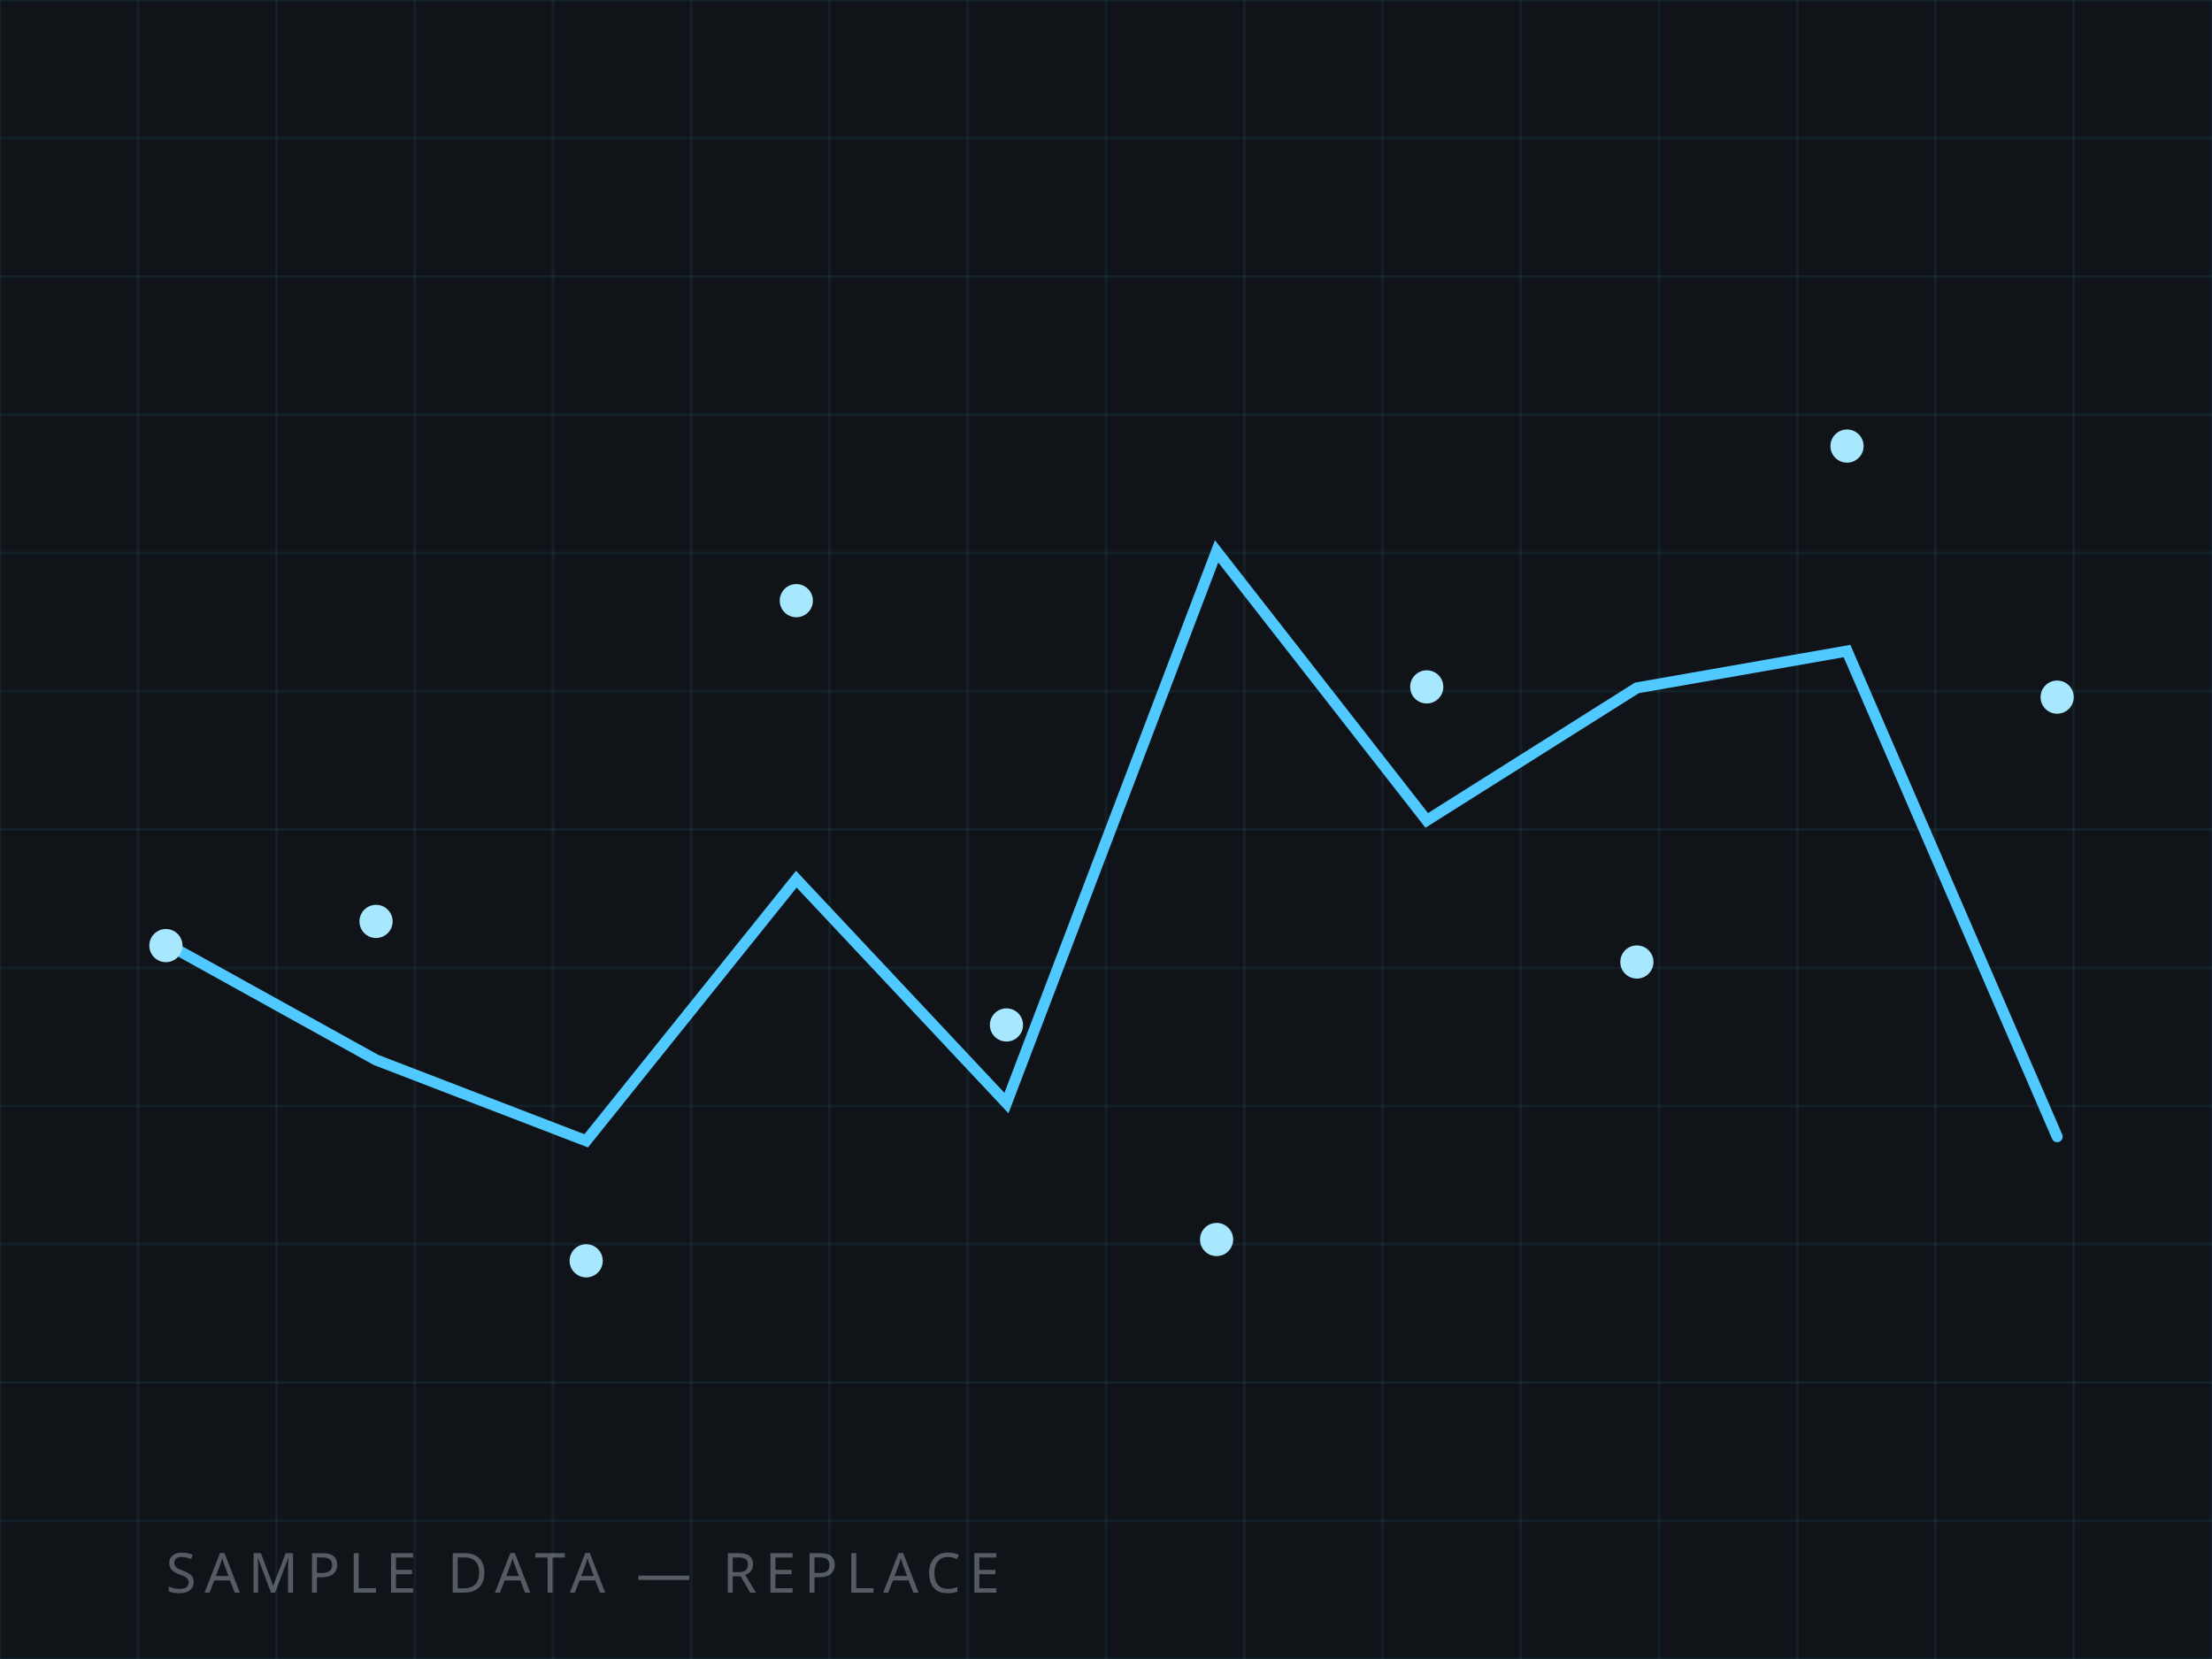
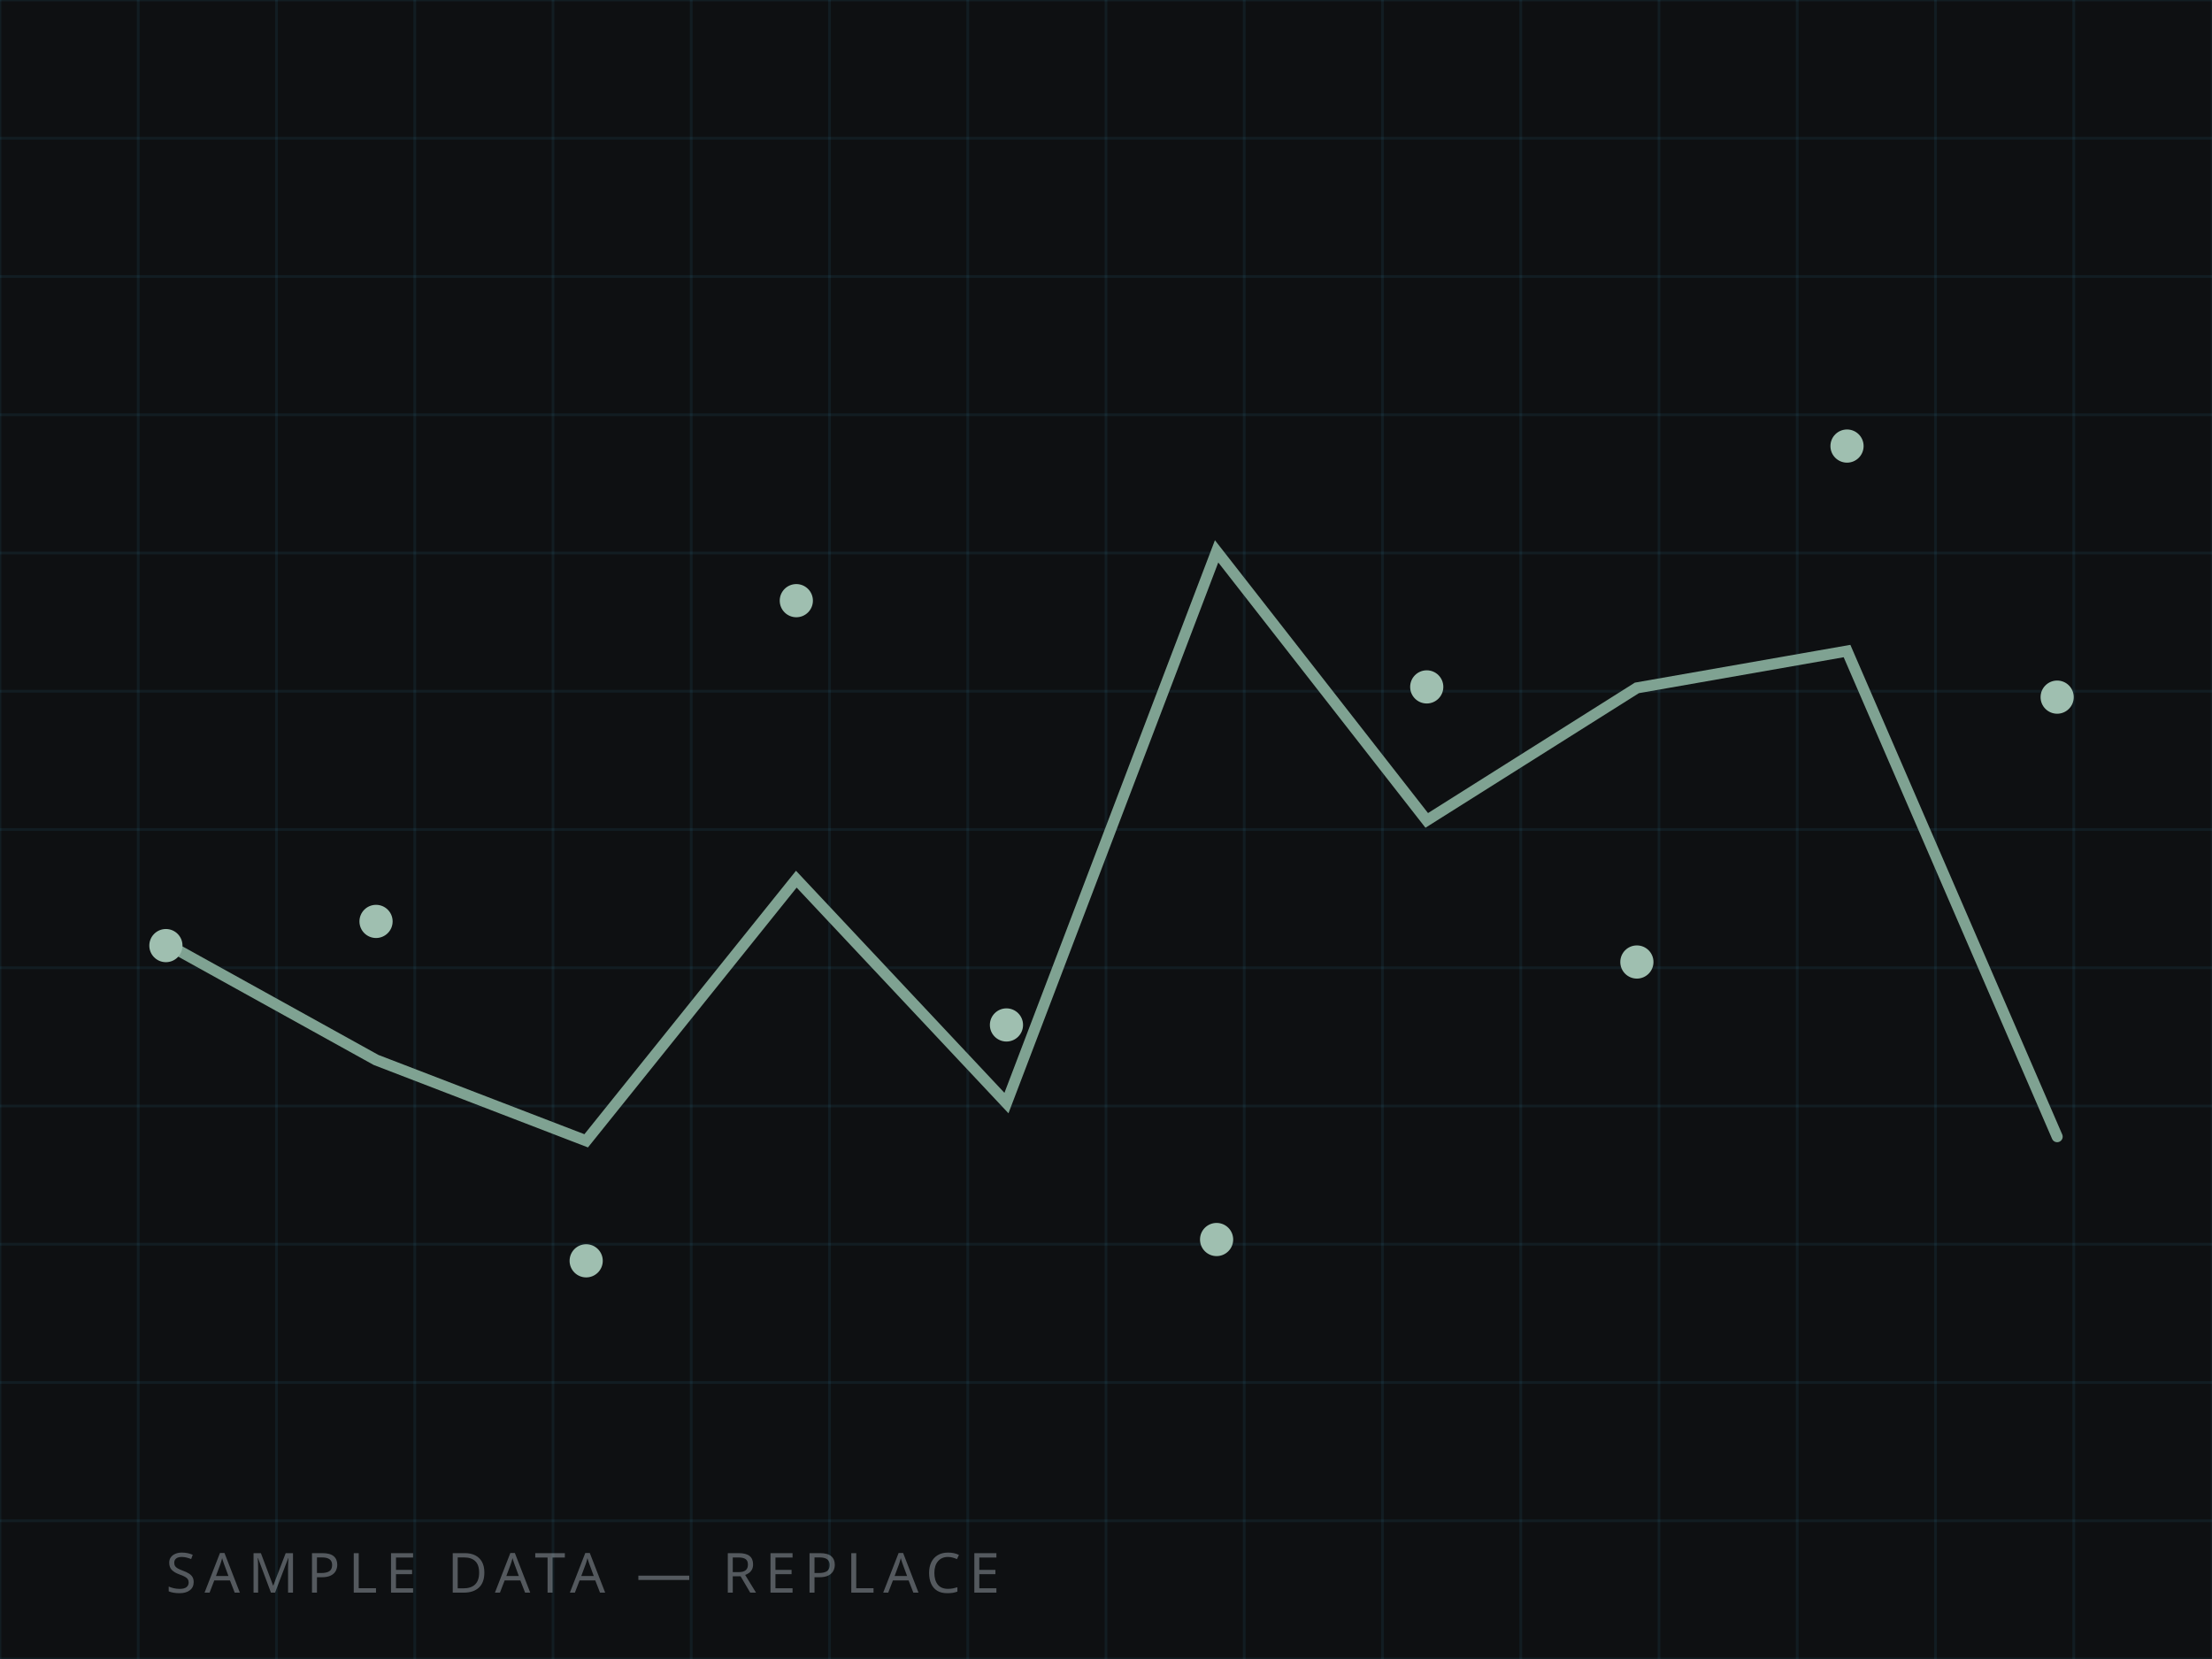
<svg xmlns="http://www.w3.org/2000/svg" viewBox="0 0 800 600" width="800" height="600">
-   <rect width="800" height="600" fill="#101318" />
+   <rect width="800" height="600" fill="#0E1012" />
  <line x1="0" y1="0" x2="0" y2="600" stroke="rgba(79,201,255,0.07)" />
  <line x1="50" y1="0" x2="50" y2="600" stroke="rgba(79,201,255,0.07)" />
  <line x1="100" y1="0" x2="100" y2="600" stroke="rgba(79,201,255,0.07)" />
  <line x1="150" y1="0" x2="150" y2="600" stroke="rgba(79,201,255,0.07)" />
  <line x1="200" y1="0" x2="200" y2="600" stroke="rgba(79,201,255,0.07)" />
  <line x1="250" y1="0" x2="250" y2="600" stroke="rgba(79,201,255,0.07)" />
  <line x1="300" y1="0" x2="300" y2="600" stroke="rgba(79,201,255,0.07)" />
  <line x1="350" y1="0" x2="350" y2="600" stroke="rgba(79,201,255,0.07)" />
  <line x1="400" y1="0" x2="400" y2="600" stroke="rgba(79,201,255,0.07)" />
  <line x1="450" y1="0" x2="450" y2="600" stroke="rgba(79,201,255,0.07)" />
  <line x1="500" y1="0" x2="500" y2="600" stroke="rgba(79,201,255,0.07)" />
  <line x1="550" y1="0" x2="550" y2="600" stroke="rgba(79,201,255,0.07)" />
  <line x1="600" y1="0" x2="600" y2="600" stroke="rgba(79,201,255,0.07)" />
  <line x1="650" y1="0" x2="650" y2="600" stroke="rgba(79,201,255,0.07)" />
  <line x1="700" y1="0" x2="700" y2="600" stroke="rgba(79,201,255,0.07)" />
  <line x1="750" y1="0" x2="750" y2="600" stroke="rgba(79,201,255,0.07)" />
  <line x1="800" y1="0" x2="800" y2="600" stroke="rgba(79,201,255,0.07)" />
  <line x1="0" y1="0" x2="800" y2="0" stroke="rgba(79,201,255,0.07)" />
  <line x1="0" y1="50" x2="800" y2="50" stroke="rgba(79,201,255,0.07)" />
  <line x1="0" y1="100" x2="800" y2="100" stroke="rgba(79,201,255,0.07)" />
  <line x1="0" y1="150" x2="800" y2="150" stroke="rgba(79,201,255,0.07)" />
  <line x1="0" y1="200" x2="800" y2="200" stroke="rgba(79,201,255,0.07)" />
  <line x1="0" y1="250" x2="800" y2="250" stroke="rgba(79,201,255,0.07)" />
  <line x1="0" y1="300" x2="800" y2="300" stroke="rgba(79,201,255,0.07)" />
  <line x1="0" y1="350" x2="800" y2="350" stroke="rgba(79,201,255,0.07)" />
  <line x1="0" y1="400" x2="800" y2="400" stroke="rgba(79,201,255,0.07)" />
  <line x1="0" y1="450" x2="800" y2="450" stroke="rgba(79,201,255,0.07)" />
  <line x1="0" y1="500" x2="800" y2="500" stroke="rgba(79,201,255,0.07)" />
  <line x1="0" y1="550" x2="800" y2="550" stroke="rgba(79,201,255,0.07)" />
  <line x1="0" y1="600" x2="800" y2="600" stroke="rgba(79,201,255,0.07)" />
-   <path d="M60 341.237 L 136 383.342 L 212 412.59 L 288 317.968 L 364 398.934 L 440 199.402 L 516 296.71 L 592 248.786 L 668 235.459 L 744 411.092" fill="none" stroke="#4FC9FF" stroke-width="4" stroke-linecap="round" />
-   <circle cx="60" cy="341.987" r="6" fill="#A8E8FF" />
-   <circle cx="136" cy="333.242" r="6" fill="#A8E8FF" />
-   <circle cx="212" cy="455.992" r="6" fill="#A8E8FF" />
-   <circle cx="288" cy="217.239" r="6" fill="#A8E8FF" />
-   <circle cx="364" cy="370.687" r="6" fill="#A8E8FF" />
-   <circle cx="440" cy="448.289" r="6" fill="#A8E8FF" />
-   <circle cx="516" cy="248.426" r="6" fill="#A8E8FF" />
-   <circle cx="592" cy="347.923" r="6" fill="#A8E8FF" />
-   <circle cx="668" cy="161.326" r="6" fill="#A8E8FF" />
-   <circle cx="744" cy="252.129" r="6" fill="#A8E8FF" />
+   <path d="M60 341.237 L 136 383.342 L 212 412.59 L 288 317.968 L 364 398.934 L 440 199.402 L 516 296.71 L 592 248.786 L 668 235.459 L 744 411.092" fill="none" stroke="#7FA292" stroke-width="4" stroke-linecap="round" />
+   <circle cx="60" cy="341.987" r="6" fill="#9FBFB0" />
+   <circle cx="136" cy="333.242" r="6" fill="#9FBFB0" />
+   <circle cx="212" cy="455.992" r="6" fill="#9FBFB0" />
+   <circle cx="288" cy="217.239" r="6" fill="#9FBFB0" />
+   <circle cx="364" cy="370.687" r="6" fill="#9FBFB0" />
+   <circle cx="440" cy="448.289" r="6" fill="#9FBFB0" />
+   <circle cx="516" cy="248.426" r="6" fill="#9FBFB0" />
+   <circle cx="592" cy="347.923" r="6" fill="#9FBFB0" />
+   <circle cx="668" cy="161.326" r="6" fill="#9FBFB0" />
+   <circle cx="744" cy="252.129" r="6" fill="#9FBFB0" />
  <text x="60" y="576" font-family="Kanit,sans-serif" font-size="20" fill="rgba(215,226,234,0.35)" letter-spacing="3">SAMPLE DATA — REPLACE</text>
</svg>
